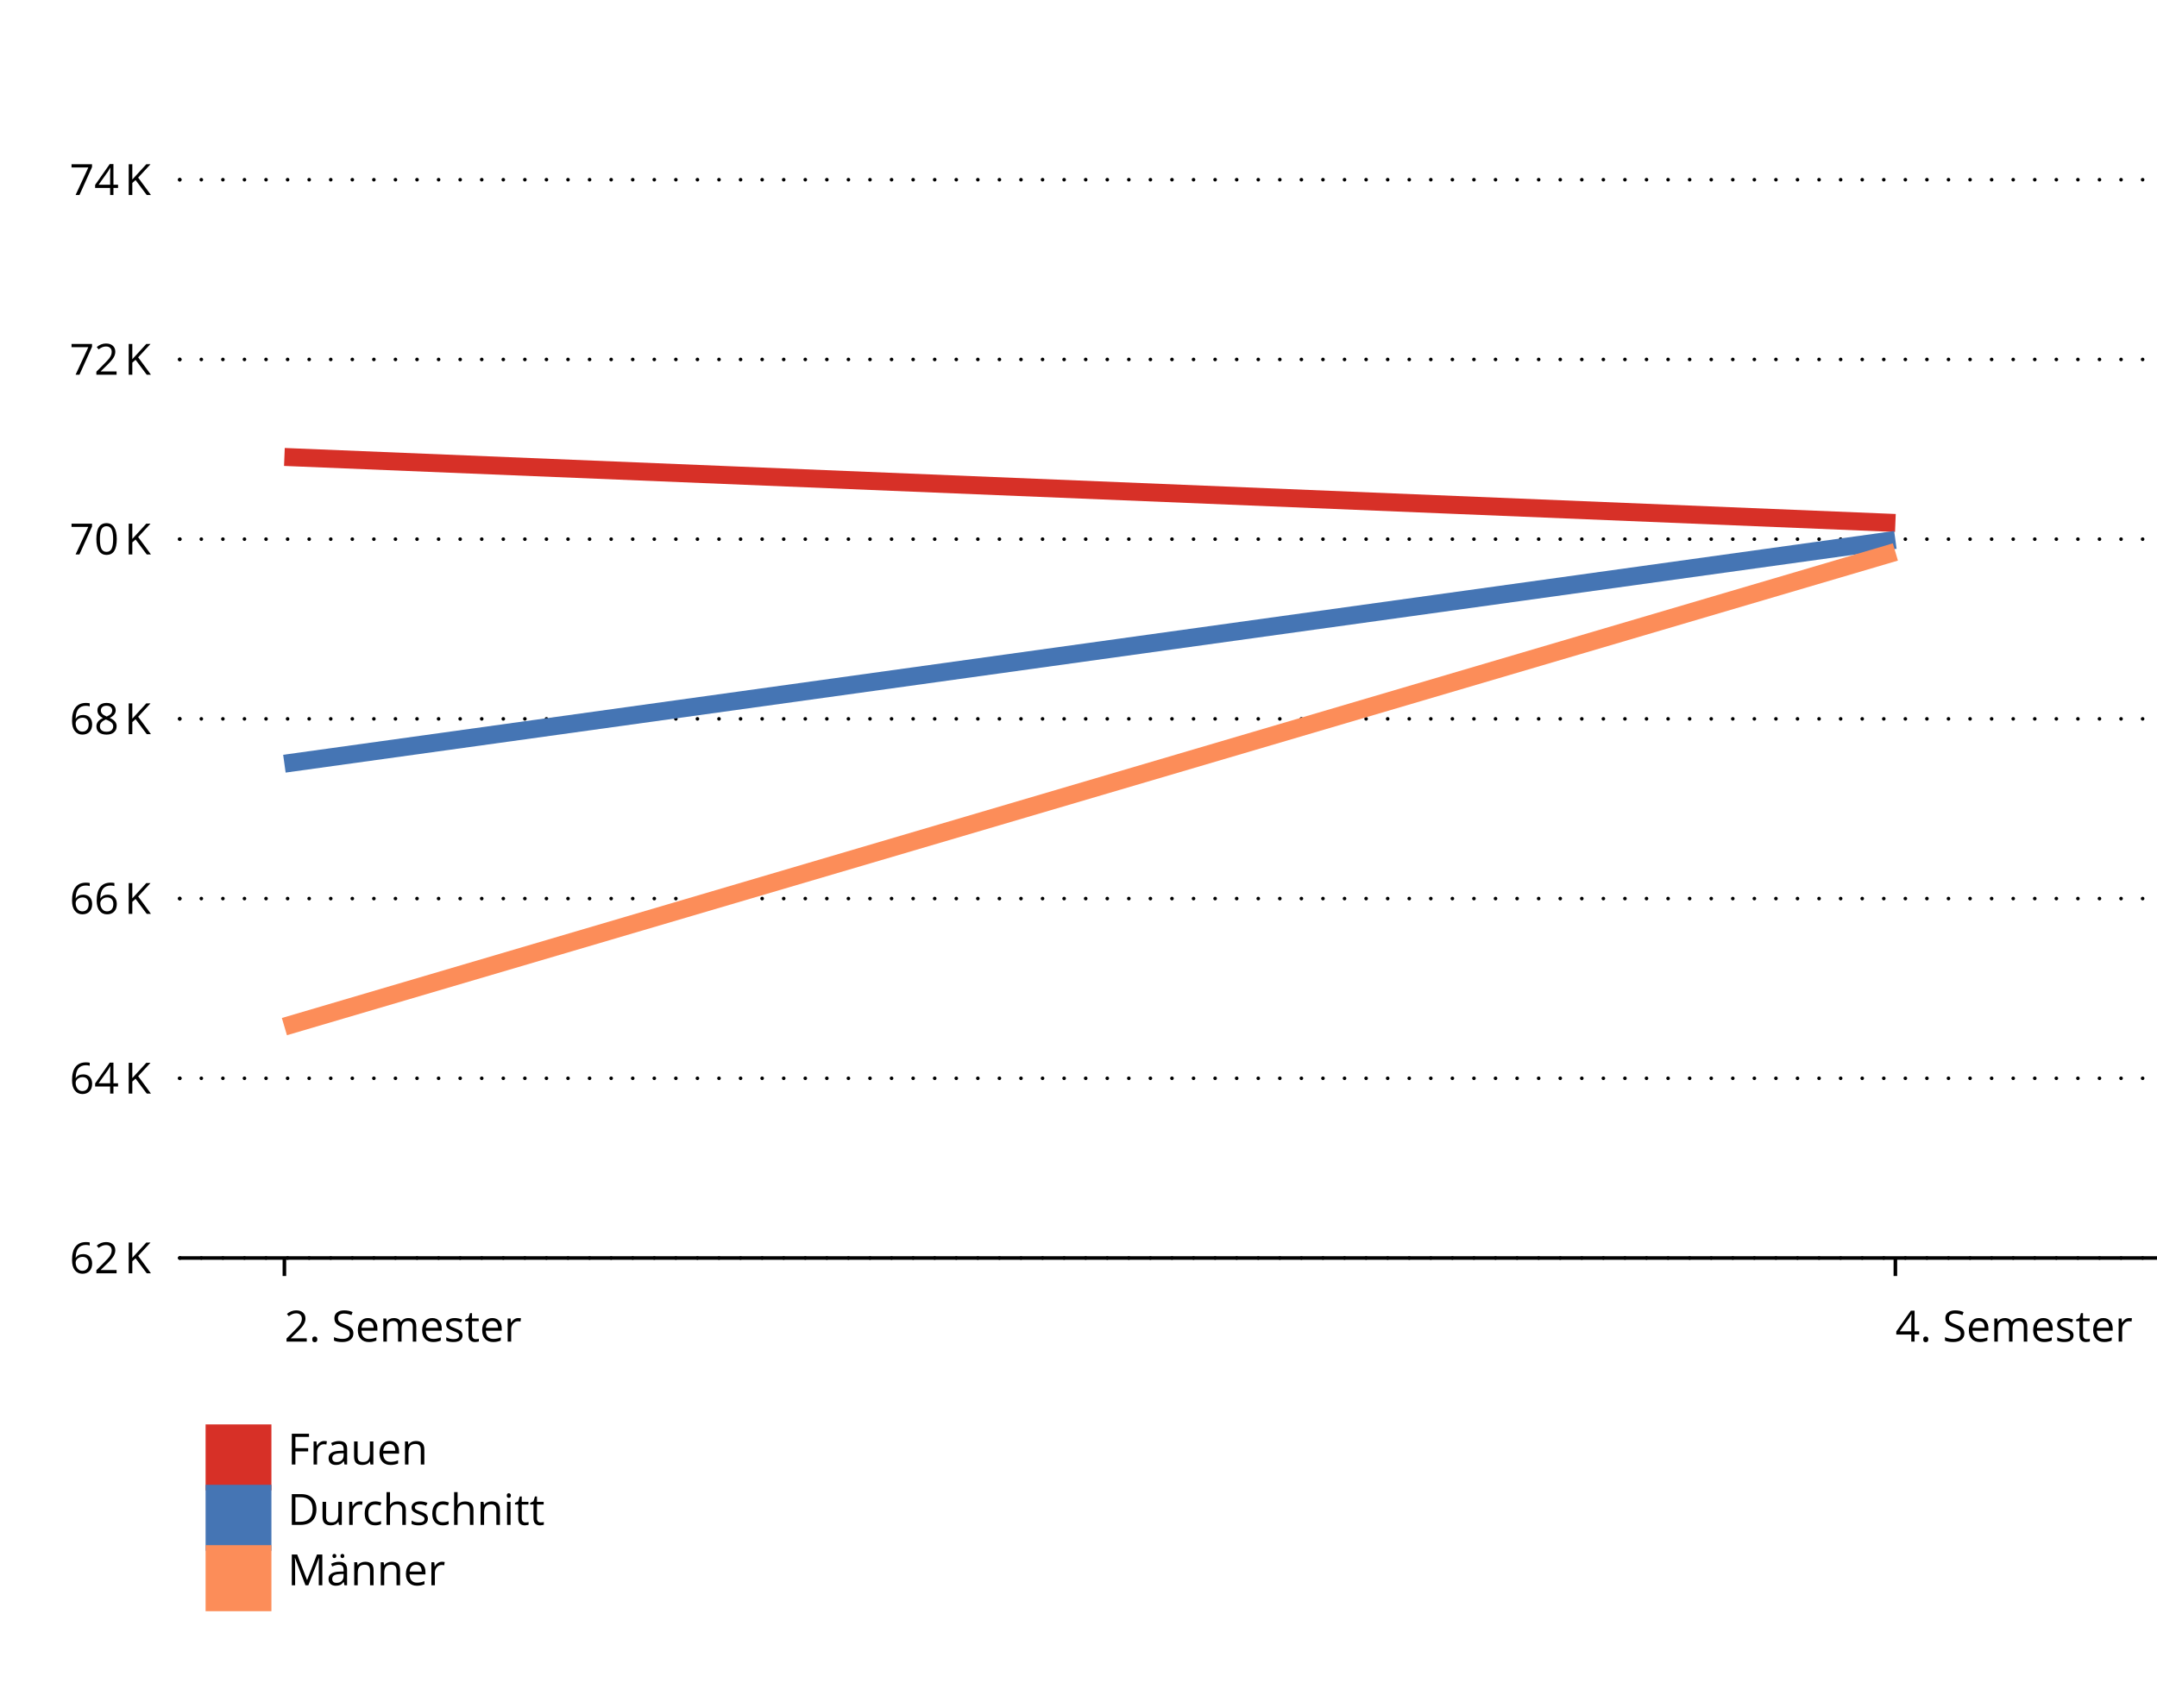
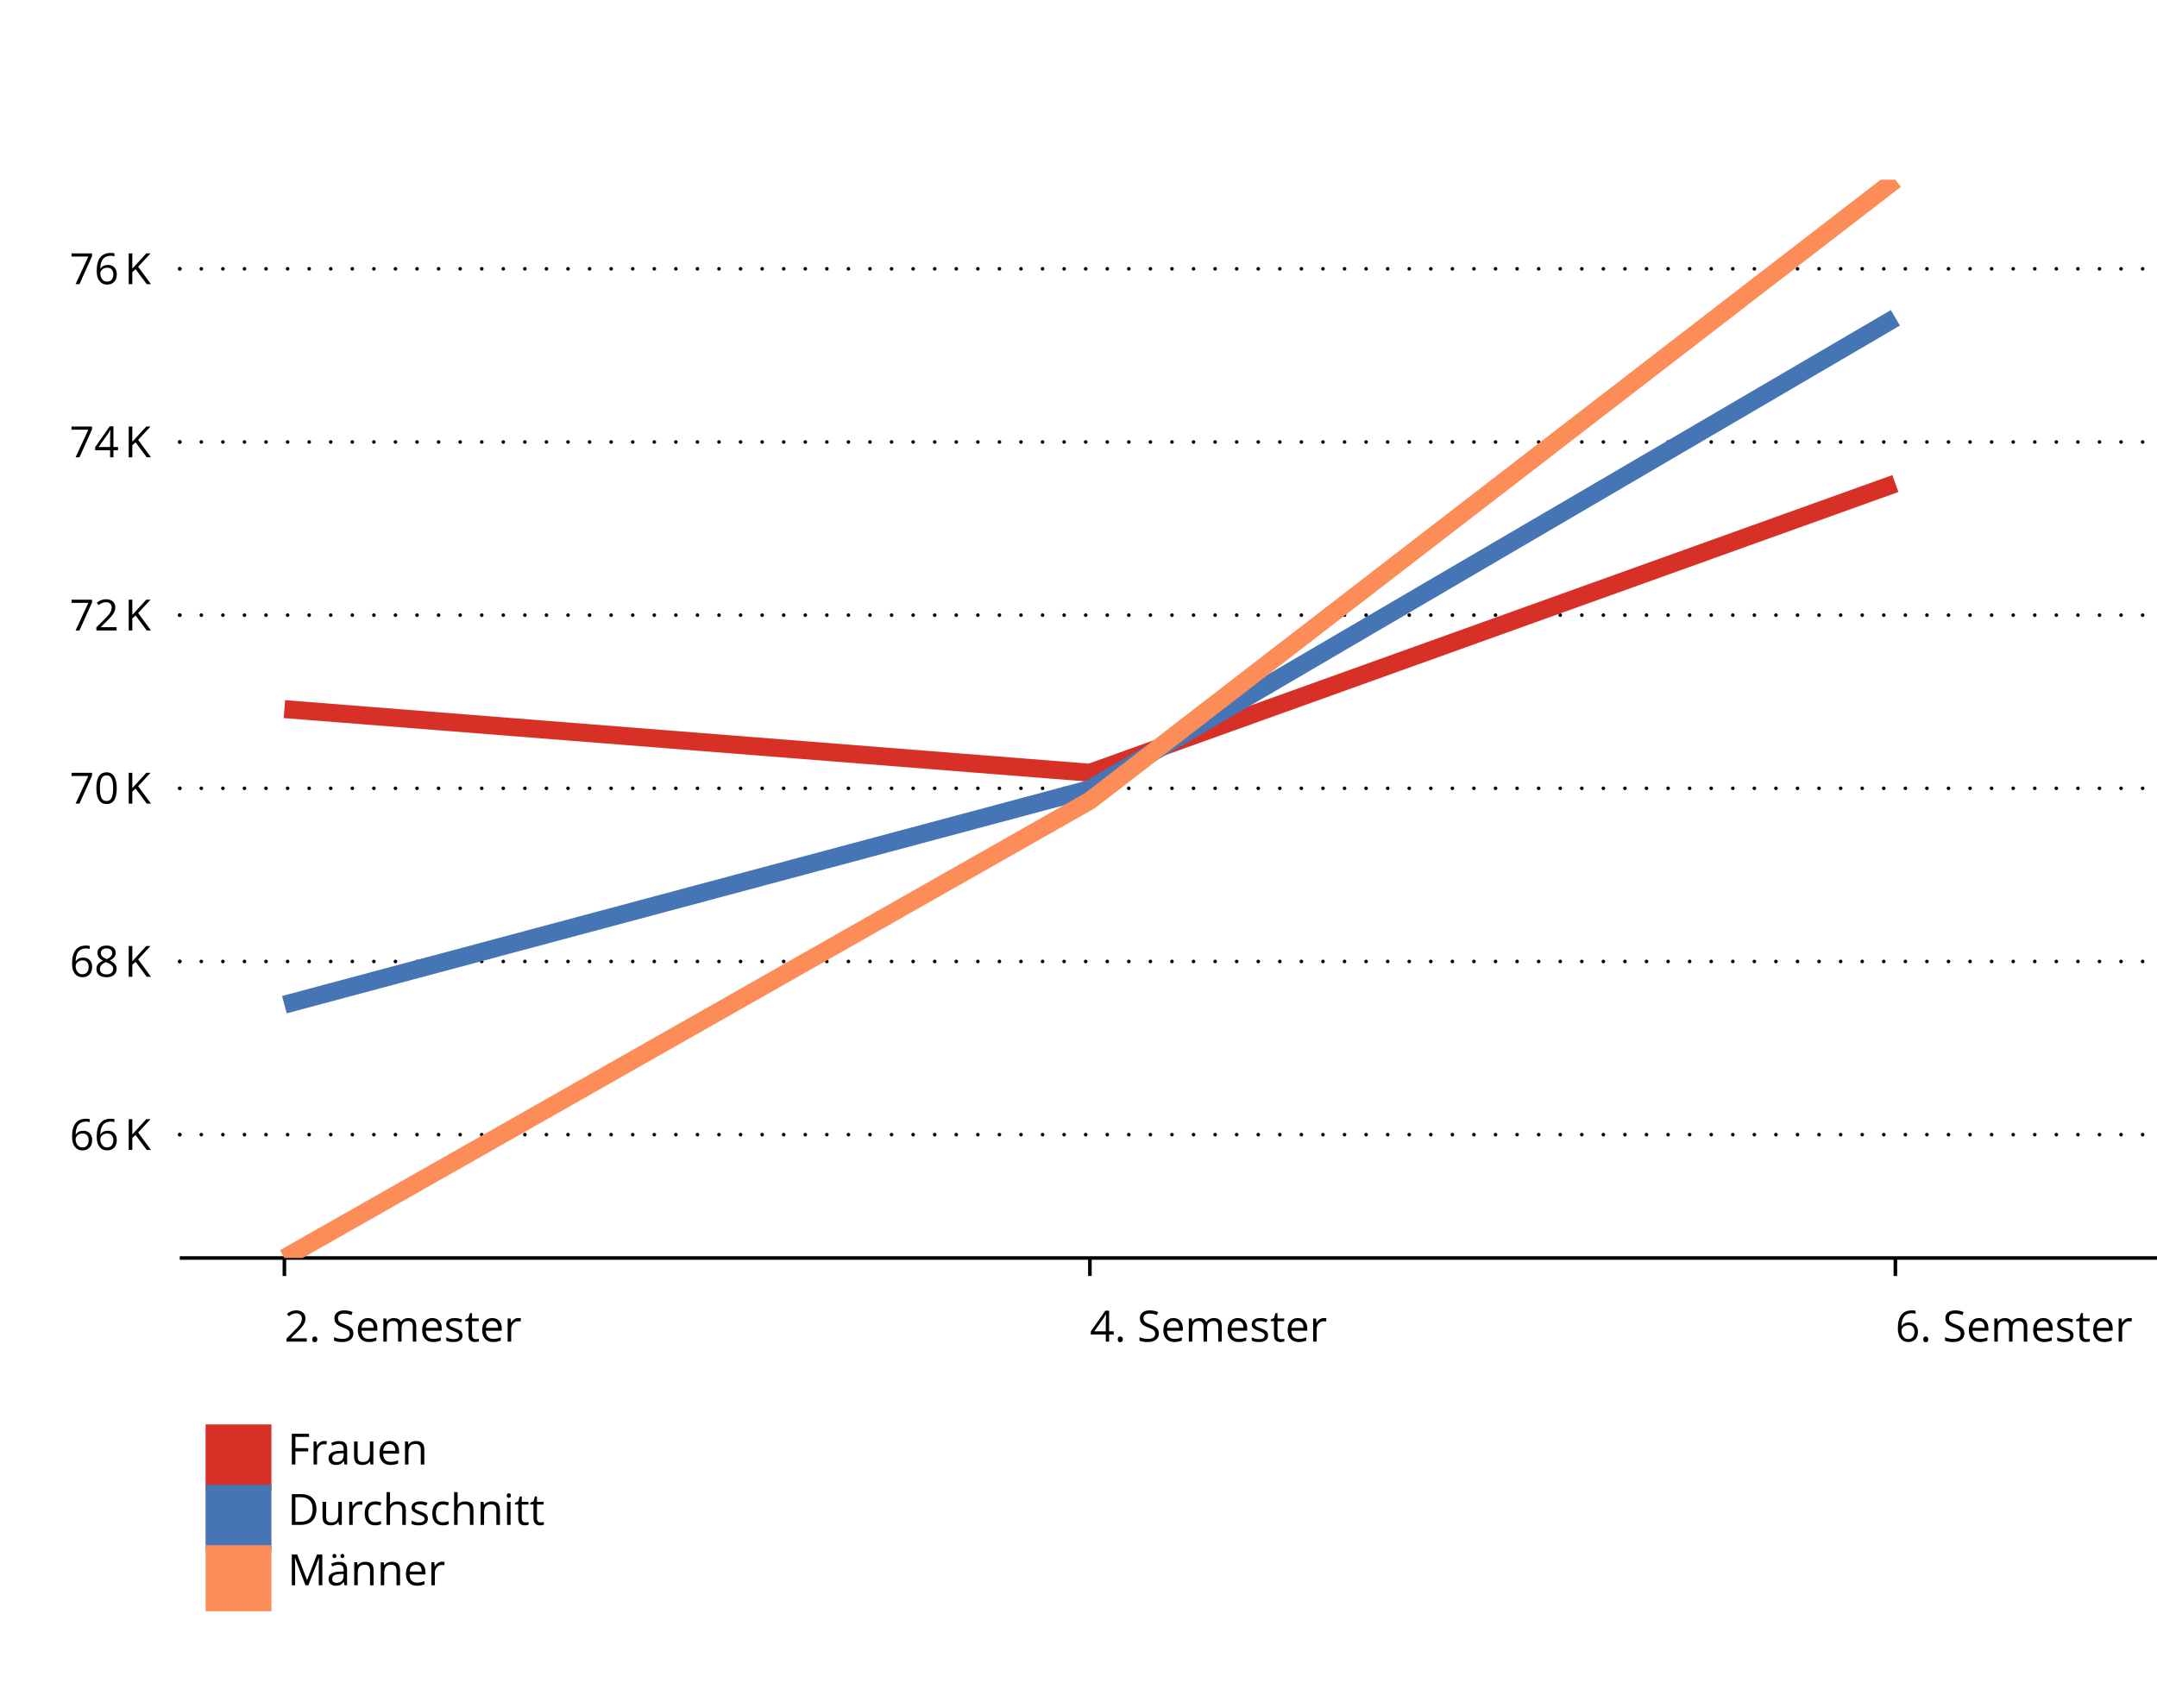
<svg xmlns="http://www.w3.org/2000/svg" viewBox="0 0 600 475" style="pointer-events:all;width:100%;height:100%">
  <g>
    <g role="presentation">
      <line x1="50" x2="600" y1="350" y2="350" style="stroke:#000000;fill:transparent;stroke-width:1;stroke-linecap:butt;stroke-linejoin:round" role="presentation" shape-rendering="auto" vector-effect="non-scaling-stroke" />
      <g role="presentation">
        <line x1="79.109" x2="79.109" y1="350" y2="50" style="stroke:transparent;fill:none;stroke-width:1;stroke-linecap:round;stroke-linejoin:round;pointer-events:visible" role="presentation" shape-rendering="auto" vector-effect="non-scaling-stroke" />
        <line x1="79.109" x2="79.109" y1="350" y2="355" style="stroke:#000000;fill:transparent;size:5px;stroke-width:1;stroke-linecap:butt;stroke-linejoin:round" role="presentation" shape-rendering="auto" vector-effect="non-scaling-stroke" />
        <text direction="inherit" x="79.109" dx="0" y="363" dy="10.26">
          <tspan x="79.109" dx="0" text-anchor="start" style="text-anchor:start;font-family:'Open Sans', 'Helvetica Neue', Helvetica, sans-serif;font-size:12px;letter-spacing:normal;padding:8px;fill:#000000;stroke:transparent;stroke-width:0">2. Semester</tspan>
        </text>
      </g>
      <g role="presentation">
+         <line x1="303.168" x2="303.168" y1="350" y2="50" style="stroke:transparent;fill:none;stroke-width:1;stroke-linecap:round;stroke-linejoin:round;pointer-events:visible" role="presentation" shape-rendering="auto" vector-effect="non-scaling-stroke" />
+         <line x1="303.168" x2="303.168" y1="350" y2="355" style="stroke:#000000;fill:transparent;size:5px;stroke-width:1;stroke-linecap:butt;stroke-linejoin:round" role="presentation" shape-rendering="auto" vector-effect="non-scaling-stroke" />
+         <text direction="inherit" x="303.168" dx="0" y="363" dy="10.26">
+           <tspan x="303.168" dx="0" text-anchor="start" style="text-anchor:start;font-family:'Open Sans', 'Helvetica Neue', Helvetica, sans-serif;font-size:12px;letter-spacing:normal;padding:8px;fill:#000000;stroke:transparent;stroke-width:0">4. Semester</tspan>
+         </text>
+       </g>
+       <g role="presentation">
        <line x1="527.227" x2="527.227" y1="350" y2="50" style="stroke:transparent;fill:none;stroke-width:1;stroke-linecap:round;stroke-linejoin:round;pointer-events:visible" role="presentation" shape-rendering="auto" vector-effect="non-scaling-stroke" />
        <line x1="527.227" x2="527.227" y1="350" y2="355" style="stroke:#000000;fill:transparent;size:5px;stroke-width:1;stroke-linecap:butt;stroke-linejoin:round" role="presentation" shape-rendering="auto" vector-effect="non-scaling-stroke" />
        <text direction="inherit" x="527.227" dx="0" y="363" dy="10.26">
-           <tspan x="527.227" dx="0" text-anchor="start" style="text-anchor:start;font-family:'Open Sans', 'Helvetica Neue', Helvetica, sans-serif;font-size:12px;letter-spacing:normal;padding:8px;fill:#000000;stroke:transparent;stroke-width:0">4. Semester</tspan>
+           <tspan x="527.227" dx="0" text-anchor="start" style="text-anchor:start;font-family:'Open Sans', 'Helvetica Neue', Helvetica, sans-serif;font-size:12px;letter-spacing:normal;padding:8px;fill:#000000;stroke:transparent;stroke-width:0">6. Semester</tspan>
        </text>
      </g>
    </g>
    <g role="presentation">
      <line x1="50" x2="50" y1="50" y2="350" style="stroke:transparent;fill:transparent;stroke-width:1;stroke-linecap:butt;stroke-linejoin:round" role="presentation" shape-rendering="auto" vector-effect="non-scaling-stroke" />
      <g role="presentation">
-         <line x1="50" x2="600" y1="350" y2="350" style="stroke:#000000;stroke-dasharray:0, 6;pointer-events:visible;fill:none;stroke-width:1;stroke-linecap:round;stroke-linejoin:round" role="presentation" shape-rendering="auto" vector-effect="non-scaling-stroke" />
-         <line x1="50" x2="50" y1="350" y2="350" style="stroke:#000000;size:0;stroke-linecap:round;stroke-linejoin:round;fill:transparent;stroke-width:1" role="presentation" shape-rendering="auto" vector-effect="non-scaling-stroke" />
-         <text direction="inherit" x="42" dx="0" y="350" dy="4.26">
-           <tspan x="42" dx="0" text-anchor="end" style="text-anchor:end;font-family:'Open Sans', 'Helvetica Neue', Helvetica, sans-serif;font-size:12px;letter-spacing:normal;padding:8px;fill:#000000;stroke:transparent;stroke-width:0">62 K</tspan>
-         </text>
-       </g>
-       <g role="presentation">
-         <line x1="50" x2="600" y1="300" y2="300" style="stroke:#000000;stroke-dasharray:0, 6;pointer-events:visible;fill:none;stroke-width:1;stroke-linecap:round;stroke-linejoin:round" role="presentation" shape-rendering="auto" vector-effect="non-scaling-stroke" />
-         <line x1="50" x2="50" y1="300" y2="300" style="stroke:#000000;size:0;stroke-linecap:round;stroke-linejoin:round;fill:transparent;stroke-width:1" role="presentation" shape-rendering="auto" vector-effect="non-scaling-stroke" />
-         <text direction="inherit" x="42" dx="0" y="300" dy="4.26">
-           <tspan x="42" dx="0" text-anchor="end" style="text-anchor:end;font-family:'Open Sans', 'Helvetica Neue', Helvetica, sans-serif;font-size:12px;letter-spacing:normal;padding:8px;fill:#000000;stroke:transparent;stroke-width:0">64 K</tspan>
-         </text>
-       </g>
-       <g role="presentation">
-         <line x1="50" x2="600" y1="250" y2="250" style="stroke:#000000;stroke-dasharray:0, 6;pointer-events:visible;fill:none;stroke-width:1;stroke-linecap:round;stroke-linejoin:round" role="presentation" shape-rendering="auto" vector-effect="non-scaling-stroke" />
-         <line x1="50" x2="50" y1="250" y2="250" style="stroke:#000000;size:0;stroke-linecap:round;stroke-linejoin:round;fill:transparent;stroke-width:1" role="presentation" shape-rendering="auto" vector-effect="non-scaling-stroke" />
-         <text direction="inherit" x="42" dx="0" y="250" dy="4.26">
+         <line x1="50" x2="600" y1="315.674" y2="315.674" style="stroke:#000000;stroke-dasharray:0, 6;pointer-events:visible;fill:none;stroke-width:1;stroke-linecap:round;stroke-linejoin:round" role="presentation" shape-rendering="auto" vector-effect="non-scaling-stroke" />
+         <line x1="50" x2="50" y1="315.674" y2="315.674" style="stroke:#000000;size:0;stroke-linecap:round;stroke-linejoin:round;fill:transparent;stroke-width:1" role="presentation" shape-rendering="auto" vector-effect="non-scaling-stroke" />
+         <text direction="inherit" x="42" dx="0" y="315.674" dy="4.26">
          <tspan x="42" dx="0" text-anchor="end" style="text-anchor:end;font-family:'Open Sans', 'Helvetica Neue', Helvetica, sans-serif;font-size:12px;letter-spacing:normal;padding:8px;fill:#000000;stroke:transparent;stroke-width:0">66 K</tspan>
        </text>
      </g>
      <g role="presentation">
-         <line x1="50" x2="600" y1="200" y2="200" style="stroke:#000000;stroke-dasharray:0, 6;pointer-events:visible;fill:none;stroke-width:1;stroke-linecap:round;stroke-linejoin:round" role="presentation" shape-rendering="auto" vector-effect="non-scaling-stroke" />
-         <line x1="50" x2="50" y1="200" y2="200" style="stroke:#000000;size:0;stroke-linecap:round;stroke-linejoin:round;fill:transparent;stroke-width:1" role="presentation" shape-rendering="auto" vector-effect="non-scaling-stroke" />
-         <text direction="inherit" x="42" dx="0" y="200" dy="4.26">
+         <line x1="50" x2="600" y1="267.497" y2="267.497" style="stroke:#000000;stroke-dasharray:0, 6;pointer-events:visible;fill:none;stroke-width:1;stroke-linecap:round;stroke-linejoin:round" role="presentation" shape-rendering="auto" vector-effect="non-scaling-stroke" />
+         <line x1="50" x2="50" y1="267.497" y2="267.497" style="stroke:#000000;size:0;stroke-linecap:round;stroke-linejoin:round;fill:transparent;stroke-width:1" role="presentation" shape-rendering="auto" vector-effect="non-scaling-stroke" />
+         <text direction="inherit" x="42" dx="0" y="267.497" dy="4.26">
          <tspan x="42" dx="0" text-anchor="end" style="text-anchor:end;font-family:'Open Sans', 'Helvetica Neue', Helvetica, sans-serif;font-size:12px;letter-spacing:normal;padding:8px;fill:#000000;stroke:transparent;stroke-width:0">68 K</tspan>
        </text>
      </g>
      <g role="presentation">
-         <line x1="50" x2="600" y1="150" y2="150" style="stroke:#000000;stroke-dasharray:0, 6;pointer-events:visible;fill:none;stroke-width:1;stroke-linecap:round;stroke-linejoin:round" role="presentation" shape-rendering="auto" vector-effect="non-scaling-stroke" />
-         <line x1="50" x2="50" y1="150" y2="150" style="stroke:#000000;size:0;stroke-linecap:round;stroke-linejoin:round;fill:transparent;stroke-width:1" role="presentation" shape-rendering="auto" vector-effect="non-scaling-stroke" />
-         <text direction="inherit" x="42" dx="0" y="150" dy="4.26">
+         <line x1="50" x2="600" y1="219.321" y2="219.321" style="stroke:#000000;stroke-dasharray:0, 6;pointer-events:visible;fill:none;stroke-width:1;stroke-linecap:round;stroke-linejoin:round" role="presentation" shape-rendering="auto" vector-effect="non-scaling-stroke" />
+         <line x1="50" x2="50" y1="219.321" y2="219.321" style="stroke:#000000;size:0;stroke-linecap:round;stroke-linejoin:round;fill:transparent;stroke-width:1" role="presentation" shape-rendering="auto" vector-effect="non-scaling-stroke" />
+         <text direction="inherit" x="42" dx="0" y="219.321" dy="4.26">
          <tspan x="42" dx="0" text-anchor="end" style="text-anchor:end;font-family:'Open Sans', 'Helvetica Neue', Helvetica, sans-serif;font-size:12px;letter-spacing:normal;padding:8px;fill:#000000;stroke:transparent;stroke-width:0">70 K</tspan>
        </text>
      </g>
      <g role="presentation">
-         <line x1="50" x2="600" y1="100" y2="100" style="stroke:#000000;stroke-dasharray:0, 6;pointer-events:visible;fill:none;stroke-width:1;stroke-linecap:round;stroke-linejoin:round" role="presentation" shape-rendering="auto" vector-effect="non-scaling-stroke" />
-         <line x1="50" x2="50" y1="100" y2="100" style="stroke:#000000;size:0;stroke-linecap:round;stroke-linejoin:round;fill:transparent;stroke-width:1" role="presentation" shape-rendering="auto" vector-effect="non-scaling-stroke" />
-         <text direction="inherit" x="42" dx="0" y="100" dy="4.26">
+         <line x1="50" x2="600" y1="171.144" y2="171.144" style="stroke:#000000;stroke-dasharray:0, 6;pointer-events:visible;fill:none;stroke-width:1;stroke-linecap:round;stroke-linejoin:round" role="presentation" shape-rendering="auto" vector-effect="non-scaling-stroke" />
+         <line x1="50" x2="50" y1="171.144" y2="171.144" style="stroke:#000000;size:0;stroke-linecap:round;stroke-linejoin:round;fill:transparent;stroke-width:1" role="presentation" shape-rendering="auto" vector-effect="non-scaling-stroke" />
+         <text direction="inherit" x="42" dx="0" y="171.144" dy="4.26">
          <tspan x="42" dx="0" text-anchor="end" style="text-anchor:end;font-family:'Open Sans', 'Helvetica Neue', Helvetica, sans-serif;font-size:12px;letter-spacing:normal;padding:8px;fill:#000000;stroke:transparent;stroke-width:0">72 K</tspan>
        </text>
      </g>
      <g role="presentation">
-         <line x1="50" x2="600" y1="50" y2="50" style="stroke:#000000;stroke-dasharray:0, 6;pointer-events:visible;fill:none;stroke-width:1;stroke-linecap:round;stroke-linejoin:round" role="presentation" shape-rendering="auto" vector-effect="non-scaling-stroke" />
-         <line x1="50" x2="50" y1="50" y2="50" style="stroke:#000000;size:0;stroke-linecap:round;stroke-linejoin:round;fill:transparent;stroke-width:1" role="presentation" shape-rendering="auto" vector-effect="non-scaling-stroke" />
-         <text direction="inherit" x="42" dx="0" y="50" dy="4.26">
+         <line x1="50" x2="600" y1="122.968" y2="122.968" style="stroke:#000000;stroke-dasharray:0, 6;pointer-events:visible;fill:none;stroke-width:1;stroke-linecap:round;stroke-linejoin:round" role="presentation" shape-rendering="auto" vector-effect="non-scaling-stroke" />
+         <line x1="50" x2="50" y1="122.968" y2="122.968" style="stroke:#000000;size:0;stroke-linecap:round;stroke-linejoin:round;fill:transparent;stroke-width:1" role="presentation" shape-rendering="auto" vector-effect="non-scaling-stroke" />
+         <text direction="inherit" x="42" dx="0" y="122.968" dy="4.26">
          <tspan x="42" dx="0" text-anchor="end" style="text-anchor:end;font-family:'Open Sans', 'Helvetica Neue', Helvetica, sans-serif;font-size:12px;letter-spacing:normal;padding:8px;fill:#000000;stroke:transparent;stroke-width:0">74 K</tspan>
+         </text>
+       </g>
+       <g role="presentation">
+         <line x1="50" x2="600" y1="74.791" y2="74.791" style="stroke:#000000;stroke-dasharray:0, 6;pointer-events:visible;fill:none;stroke-width:1;stroke-linecap:round;stroke-linejoin:round" role="presentation" shape-rendering="auto" vector-effect="non-scaling-stroke" />
+         <line x1="50" x2="50" y1="74.791" y2="74.791" style="stroke:#000000;size:0;stroke-linecap:round;stroke-linejoin:round;fill:transparent;stroke-width:1" role="presentation" shape-rendering="auto" vector-effect="non-scaling-stroke" />
+         <text direction="inherit" x="42" dx="0" y="74.791" dy="4.26">
+           <tspan x="42" dx="0" text-anchor="end" style="text-anchor:end;font-family:'Open Sans', 'Helvetica Neue', Helvetica, sans-serif;font-size:12px;letter-spacing:normal;padding:8px;fill:#000000;stroke:transparent;stroke-width:0">76 K</tspan>
        </text>
      </g>
    </g>
    <text direction="inherit" x="55" dx="0" y="420" dy="-8.28">
      <tspan x="55" dx="0" text-anchor="start" style="font-size:24px;fill:#d73027;font-family:'Gill Sans', 'Gill Sans MT', 'Ser­avek', 'Trebuchet MS', sans-serif;stroke:transparent">■</tspan>
      <tspan x="55" dx="0" dy="16.8" text-anchor="start" style="font-size:24px;fill:#4575b4;font-family:'Gill Sans', 'Gill Sans MT', 'Ser­avek', 'Trebuchet MS', sans-serif;stroke:transparent">■</tspan>
      <tspan x="55" dx="0" dy="16.8" text-anchor="start" style="font-size:24px;fill:#fc8d59;font-family:'Gill Sans', 'Gill Sans MT', 'Ser­avek', 'Trebuchet MS', sans-serif;stroke:transparent">■</tspan>
    </text>
    <text direction="inherit" x="80" dx="0" y="420" dy="-12.54">
      <tspan x="80" dx="0" text-anchor="start" style="text-anchor:start;font-family:'Open Sans', 'Helvetica Neue', Helvetica, sans-serif;font-size:12px;letter-spacing:normal;padding:8px;fill:#000000;stroke:transparent;stroke-width:0;parent:[object Object]">Frauen</tspan>
      <tspan x="80" dx="0" dy="16.8" text-anchor="start" style="text-anchor:start;font-family:'Open Sans', 'Helvetica Neue', Helvetica, sans-serif;font-size:12px;letter-spacing:normal;padding:8px;fill:#000000;stroke:transparent;stroke-width:0;parent:[object Object]">Durchschnitt</tspan>
      <tspan x="80" dx="0" dy="16.8" text-anchor="start" style="text-anchor:start;font-family:'Open Sans', 'Helvetica Neue', Helvetica, sans-serif;font-size:12px;letter-spacing:normal;padding:8px;fill:#000000;stroke:transparent;stroke-width:0;parent:[object Object]">Männer</tspan>
    </text>
    <g style="height:100%;width:100%;user-select:none" clip-path="url(#victory-clip-19)">
      <defs>
        <clipPath id="victory-clip-19">
          <rect x="50" y="50" width="550" height="300" role="presentation" shape-rendering="auto" vector-effect="non-scaling-stroke" />
        </clipPath>
      </defs>
-       <path d="M79.109,127.133L527.227,145.5" style="fill:transparent;stroke:#d73027;stroke-width:5;opacity:1" role="presentation" shape-rendering="auto" />
+       <path d="M79.109,197.288L303.168,214.985L527.227,134.53" style="fill:transparent;stroke:#d73027;stroke-width:5;opacity:1" role="presentation" shape-rendering="auto" />
    </g>
    <g style="height:100%;width:100%;user-select:none" clip-path="url(#victory-clip-20)">
      <defs>
        <clipPath id="victory-clip-20">
          <rect x="50" y="50" width="550" height="300" role="presentation" shape-rendering="auto" vector-effect="non-scaling-stroke" />
        </clipPath>
      </defs>
-       <path d="M79.109,212.475L527.227,150.208" style="fill:transparent;stroke:#4575b4;stroke-width:5;opacity:1" role="presentation" shape-rendering="auto" />
+       <path d="M79.109,279.518L303.168,219.522L527.227,88.423" style="fill:transparent;stroke:#4575b4;stroke-width:5;opacity:1" role="presentation" shape-rendering="auto" />
    </g>
    <g style="height:100%;width:100%;user-select:none" clip-path="url(#victory-clip-21)">
      <defs>
        <clipPath id="victory-clip-21">
          <rect x="50" y="50" width="550" height="300" role="presentation" shape-rendering="auto" vector-effect="non-scaling-stroke" />
        </clipPath>
      </defs>
-       <path d="M79.109,285.625L527.227,153.571" style="fill:transparent;stroke:#fc8d59;stroke-width:5;opacity:1" role="presentation" shape-rendering="auto" />
+       <path d="M79.109,350L303.168,222.762L527.227,50" style="fill:transparent;stroke:#fc8d59;stroke-width:5;opacity:1" role="presentation" shape-rendering="auto" />
    </g>
  </g>
</svg>
